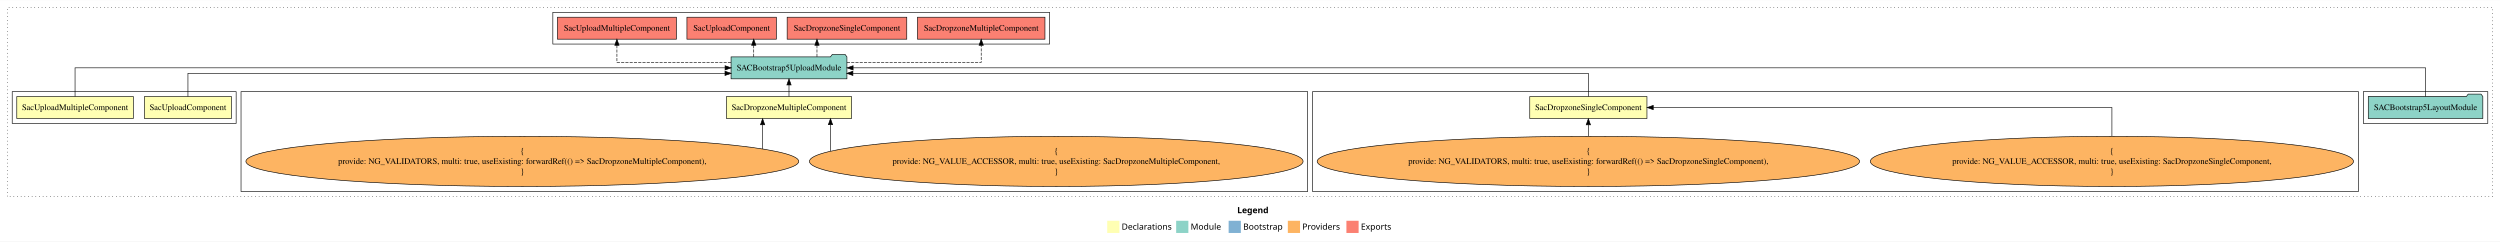
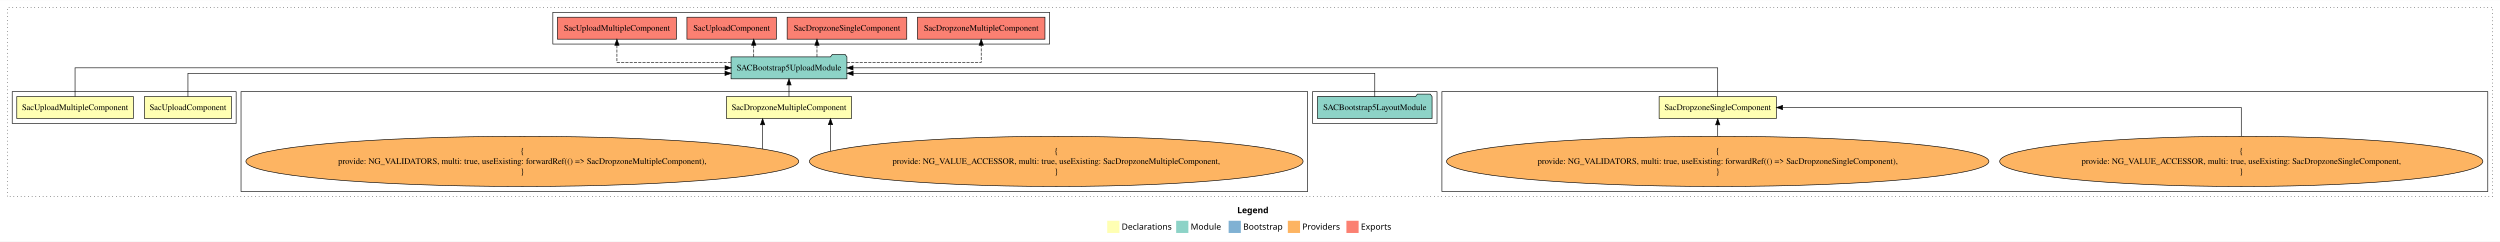
<svg xmlns="http://www.w3.org/2000/svg" width="4097pt" height="396pt" viewBox="0.00 0.00 4097.00 395.59">
  <g id="graph0" class="graph" transform="scale(1 1) rotate(0) translate(4 391.59)">
    <polygon fill="white" stroke="transparent" points="-4,4 -4,-391.59 4093,-391.59 4093,4 -4,4" />
    <text text-anchor="start" x="2023.51" y="-42.4" font-family="Times-12" font-weight="bold" font-size="14.00">Legend</text>
    <polygon fill="#ffffb3" stroke="transparent" points="1810.5,-10 1810.5,-30 1830.5,-30 1830.5,-10 1810.5,-10" />
    <text text-anchor="start" x="1834.13" y="-15.4" font-family="Times-12" font-size="14.00">  Declarations</text>
    <polygon fill="#8dd3c7" stroke="transparent" points="1923.5,-10 1923.5,-30 1943.5,-30 1943.5,-10 1923.5,-10" />
    <text text-anchor="start" x="1947.23" y="-15.4" font-family="Times-12" font-size="14.00">  Module</text>
    <polygon fill="#80b1d3" stroke="transparent" points="2009.5,-10 2009.5,-30 2029.5,-30 2029.5,-10 2009.5,-10" />
    <text text-anchor="start" x="2033.28" y="-15.4" font-family="Times-12" font-size="14.00">  Bootstrap</text>
    <polygon fill="#fdb462" stroke="transparent" points="2106.5,-10 2106.5,-30 2126.5,-30 2126.5,-10 2106.5,-10" />
    <text text-anchor="start" x="2130.17" y="-15.4" font-family="Times-12" font-size="14.00">  Providers</text>
    <polygon fill="#fb8072" stroke="transparent" points="2202.5,-10 2202.5,-30 2222.5,-30 2222.5,-10 2202.5,-10" />
    <text text-anchor="start" x="2226.23" y="-15.4" font-family="Times-12" font-size="14.00">  Exports</text>
    <g id="clust1" class="cluster">
      <polygon fill="none" stroke="black" stroke-dasharray="1,5" points="8,-70 8,-379.59 4081,-379.59 4081,-70 8,-70" />
    </g>
+     <g id="clust4" class="cluster">
+       <polygon fill="none" stroke="black" points="2359,-78 2359,-241.59 4073,-241.59 4073,-78 2359,-78" />
+     </g>
    <g id="clust7" class="cluster">
-       <polygon fill="none" stroke="black" points="3869,-189.59 3869,-241.59 4073,-241.59 4073,-189.59 3869,-189.59" />
-     </g>
-     <g id="clust4" class="cluster">
-       <polygon fill="none" stroke="black" points="2147,-78 2147,-241.59 3861,-241.59 3861,-78 2147,-78" />
+       <polygon fill="none" stroke="black" points="2147,-189.59 2147,-241.59 2351,-241.59 2351,-189.59 2147,-189.59" />
    </g>
    <g id="clust8" class="cluster">
      <polygon fill="none" stroke="black" points="902,-319.59 902,-371.59 1716,-371.59 1716,-319.59 902,-319.59" />
    </g>
    <g id="clust3" class="cluster">
      <polygon fill="none" stroke="black" points="391,-78 391,-241.59 2139,-241.59 2139,-78 391,-78" />
    </g>
    <g id="clust2" class="cluster">
      <polygon fill="none" stroke="black" points="16,-189.59 16,-241.59 383,-241.59 383,-189.59 16,-189.59" />
    </g>
    <g id="node1" class="node">
      <polygon fill="#ffffb3" stroke="black" points="1391.46,-233.59 1186.54,-233.59 1186.54,-197.59 1391.46,-197.59 1391.46,-233.59" />
      <text text-anchor="middle" x="1289" y="-211.39" font-family="Times,serif" font-size="14.00">SacDropzoneMultipleComponent</text>
    </g>
    <g id="node5" class="node">
      <polygon fill="#8dd3c7" stroke="black" points="1383.93,-298.59 1380.93,-302.59 1359.93,-302.59 1356.93,-298.59 1194.07,-298.59 1194.07,-262.59 1383.93,-262.59 1383.93,-298.59" />
      <text text-anchor="middle" x="1289" y="-276.39" font-family="Times,serif" font-size="14.00">SACBootstrap5UploadModule</text>
    </g>
    <g id="edge1" class="edge">
      <path fill="none" stroke="black" d="M1289,-233.7C1289,-233.7 1289,-252.58 1289,-252.58" />
      <polygon fill="black" stroke="black" points="1285.5,-252.58 1289,-262.58 1292.5,-252.58 1285.5,-252.58" />
    </g>
    <g id="node2" class="node">
-       <polygon fill="#ffffb3" stroke="black" points="2695.02,-233.59 2502.98,-233.59 2502.98,-197.59 2695.02,-197.59 2695.02,-233.59" />
-       <text text-anchor="middle" x="2599" y="-211.39" font-family="Times,serif" font-size="14.00">SacDropzoneSingleComponent</text>
+       <polygon fill="#ffffb3" stroke="black" points="2907.02,-233.59 2714.98,-233.59 2714.98,-197.59 2907.02,-197.59 2907.02,-233.59" />
+       <text text-anchor="middle" x="2811" y="-211.39" font-family="Times,serif" font-size="14.00">SacDropzoneSingleComponent</text>
    </g>
    <g id="edge4" class="edge">
-       <path fill="none" stroke="black" d="M2599,-233.62C2599,-249.99 2599,-271.59 2599,-271.59 2599,-271.59 1393.74,-271.59 1393.74,-271.59" />
-       <polygon fill="black" stroke="black" points="1393.74,-268.09 1383.74,-271.59 1393.74,-275.09 1393.74,-268.09" />
+       <path fill="none" stroke="black" d="M2811,-233.7C2811,-252.93 2811,-280.59 2811,-280.59 2811,-280.59 1393.92,-280.59 1393.92,-280.59" />
+       <polygon fill="black" stroke="black" points="1393.92,-277.09 1383.92,-280.59 1393.92,-284.09 1393.92,-277.09" />
    </g>
    <g id="node3" class="node">
      <polygon fill="#ffffb3" stroke="black" points="375.26,-233.59 232.74,-233.59 232.74,-197.59 375.26,-197.59 375.26,-233.59" />
      <text text-anchor="middle" x="304" y="-211.39" font-family="Times,serif" font-size="14.00">SacUploadComponent</text>
    </g>
    <g id="edge7" class="edge">
      <path fill="none" stroke="black" d="M304,-233.62C304,-249.99 304,-271.59 304,-271.59 304,-271.59 1184.11,-271.59 1184.11,-271.59" />
      <polygon fill="black" stroke="black" points="1184.11,-275.09 1194.11,-271.59 1184.11,-268.09 1184.11,-275.09" />
    </g>
    <g id="node4" class="node">
      <polygon fill="#ffffb3" stroke="black" points="214.48,-233.59 23.52,-233.59 23.52,-197.59 214.48,-197.59 214.48,-233.59" />
      <text text-anchor="middle" x="119" y="-211.39" font-family="Times,serif" font-size="14.00">SacUploadMultipleComponent</text>
    </g>
    <g id="edge8" class="edge">
      <path fill="none" stroke="black" d="M119,-233.7C119,-252.93 119,-280.59 119,-280.59 119,-280.59 1184.25,-280.59 1184.25,-280.59" />
      <polygon fill="black" stroke="black" points="1184.25,-284.09 1194.25,-280.59 1184.25,-277.09 1184.25,-284.09" />
    </g>
    <g id="node11" class="node">
      <polygon fill="#fb8072" stroke="black" points="1708.46,-363.59 1499.54,-363.59 1499.54,-327.59 1708.46,-327.59 1708.46,-363.59" />
      <text text-anchor="middle" x="1604" y="-341.39" font-family="Times,serif" font-size="14.00">SacDropzoneMultipleComponent </text>
    </g>
    <g id="edge10" class="edge">
      <path fill="none" stroke="black" stroke-dasharray="5,2" d="M1383.94,-289.59C1476.69,-289.59 1604,-289.59 1604,-289.59 1604,-289.59 1604,-317.56 1604,-317.56" />
      <polygon fill="black" stroke="black" points="1600.5,-317.56 1604,-327.56 1607.5,-317.56 1600.5,-317.56" />
    </g>
    <g id="node12" class="node">
      <polygon fill="#fb8072" stroke="black" points="1482.02,-363.59 1285.98,-363.59 1285.98,-327.59 1482.02,-327.59 1482.02,-363.59" />
      <text text-anchor="middle" x="1384" y="-341.39" font-family="Times,serif" font-size="14.00">SacDropzoneSingleComponent </text>
    </g>
    <g id="edge11" class="edge">
      <path fill="none" stroke="black" stroke-dasharray="5,2" d="M1334.85,-298.7C1334.85,-298.7 1334.85,-317.58 1334.85,-317.58" />
      <polygon fill="black" stroke="black" points="1331.35,-317.58 1334.85,-327.58 1338.35,-317.58 1331.35,-317.58" />
    </g>
    <g id="node13" class="node">
      <polygon fill="#fb8072" stroke="black" points="1268.26,-363.59 1121.74,-363.59 1121.74,-327.59 1268.26,-327.59 1268.26,-363.59" />
      <text text-anchor="middle" x="1195" y="-341.39" font-family="Times,serif" font-size="14.00">SacUploadComponent </text>
    </g>
    <g id="edge12" class="edge">
      <path fill="none" stroke="black" stroke-dasharray="5,2" d="M1231.21,-298.7C1231.21,-298.7 1231.21,-317.58 1231.21,-317.58" />
      <polygon fill="black" stroke="black" points="1227.71,-317.58 1231.21,-327.58 1234.71,-317.58 1227.71,-317.58" />
    </g>
    <g id="node14" class="node">
      <polygon fill="#fb8072" stroke="black" points="1104.48,-363.59 909.52,-363.59 909.52,-327.59 1104.48,-327.59 1104.48,-363.59" />
      <text text-anchor="middle" x="1007" y="-341.39" font-family="Times,serif" font-size="14.00">SacUploadMultipleComponent </text>
    </g>
    <g id="edge13" class="edge">
      <path fill="none" stroke="black" stroke-dasharray="5,2" d="M1193.92,-289.59C1112.05,-289.59 1007,-289.59 1007,-289.59 1007,-289.59 1007,-317.56 1007,-317.56" />
      <polygon fill="black" stroke="black" points="1003.5,-317.56 1007,-327.56 1010.5,-317.56 1003.5,-317.56" />
    </g>
    <g id="node6" class="node">
      <ellipse fill="#fdb462" stroke="black" cx="1727" cy="-127.3" rx="404.48" ry="41.09" />
      <text text-anchor="middle" x="1727" y="-139.9" font-family="Times,serif" font-size="14.00">{</text>
      <text text-anchor="middle" x="1727" y="-123.1" font-family="Times,serif" font-size="14.00">    provide: NG_VALUE_ACCESSOR, multi: true, useExisting: SacDropzoneMultipleComponent,</text>
      <text text-anchor="middle" x="1727" y="-106.3" font-family="Times,serif" font-size="14.00">}</text>
    </g>
    <g id="edge2" class="edge">
      <path fill="none" stroke="black" d="M1357,-144.32C1357,-144.32 1357,-187.4 1357,-187.4" />
      <polygon fill="black" stroke="black" points="1353.5,-187.4 1357,-197.4 1360.5,-187.4 1353.5,-187.4" />
    </g>
    <g id="node7" class="node">
      <ellipse fill="#fdb462" stroke="black" cx="852" cy="-127.3" rx="452.99" ry="41.09" />
      <text text-anchor="middle" x="852" y="-139.9" font-family="Times,serif" font-size="14.00">{</text>
      <text text-anchor="middle" x="852" y="-123.1" font-family="Times,serif" font-size="14.00">    provide: NG_VALIDATORS, multi: true, useExisting: forwardRef(() =&gt; SacDropzoneMultipleComponent),</text>
      <text text-anchor="middle" x="852" y="-106.3" font-family="Times,serif" font-size="14.00">}</text>
    </g>
    <g id="edge3" class="edge">
      <path fill="none" stroke="black" d="M1245.76,-147.77C1245.76,-147.77 1245.76,-187.32 1245.76,-187.32" />
      <polygon fill="black" stroke="black" points="1242.26,-187.32 1245.76,-197.32 1249.26,-187.32 1242.26,-187.32" />
    </g>
    <g id="node8" class="node">
-       <ellipse fill="#fdb462" stroke="black" cx="3457" cy="-127.3" rx="395.88" ry="41.09" />
-       <text text-anchor="middle" x="3457" y="-139.9" font-family="Times,serif" font-size="14.00">{</text>
-       <text text-anchor="middle" x="3457" y="-123.1" font-family="Times,serif" font-size="14.00">    provide: NG_VALUE_ACCESSOR, multi: true, useExisting: SacDropzoneSingleComponent,</text>
-       <text text-anchor="middle" x="3457" y="-106.3" font-family="Times,serif" font-size="14.00">}</text>
+       <ellipse fill="#fdb462" stroke="black" cx="3669" cy="-127.3" rx="395.88" ry="41.09" />
+       <text text-anchor="middle" x="3669" y="-139.9" font-family="Times,serif" font-size="14.00">{</text>
+       <text text-anchor="middle" x="3669" y="-123.1" font-family="Times,serif" font-size="14.00">    provide: NG_VALUE_ACCESSOR, multi: true, useExisting: SacDropzoneSingleComponent,</text>
+       <text text-anchor="middle" x="3669" y="-106.3" font-family="Times,serif" font-size="14.00">}</text>
    </g>
    <g id="edge5" class="edge">
-       <path fill="none" stroke="black" d="M3457,-168.6C3457,-191.58 3457,-215.59 3457,-215.59 3457,-215.59 2705.34,-215.59 2705.34,-215.59" />
-       <polygon fill="black" stroke="black" points="2705.34,-212.09 2695.34,-215.59 2705.34,-219.09 2705.34,-212.09" />
+       <path fill="none" stroke="black" d="M3669,-168.6C3669,-191.58 3669,-215.59 3669,-215.59 3669,-215.59 2917.34,-215.59 2917.34,-215.59" />
+       <polygon fill="black" stroke="black" points="2917.34,-212.09 2907.34,-215.59 2917.34,-219.09 2917.34,-212.09" />
    </g>
    <g id="node9" class="node">
-       <ellipse fill="#fdb462" stroke="black" cx="2599" cy="-127.3" rx="444.4" ry="41.09" />
-       <text text-anchor="middle" x="2599" y="-139.9" font-family="Times,serif" font-size="14.00">{</text>
-       <text text-anchor="middle" x="2599" y="-123.1" font-family="Times,serif" font-size="14.00">    provide: NG_VALIDATORS, multi: true, useExisting: forwardRef(() =&gt; SacDropzoneSingleComponent),</text>
-       <text text-anchor="middle" x="2599" y="-106.3" font-family="Times,serif" font-size="14.00">}</text>
+       <ellipse fill="#fdb462" stroke="black" cx="2811" cy="-127.3" rx="444.4" ry="41.09" />
+       <text text-anchor="middle" x="2811" y="-139.9" font-family="Times,serif" font-size="14.00">{</text>
+       <text text-anchor="middle" x="2811" y="-123.1" font-family="Times,serif" font-size="14.00">    provide: NG_VALIDATORS, multi: true, useExisting: forwardRef(() =&gt; SacDropzoneSingleComponent),</text>
+       <text text-anchor="middle" x="2811" y="-106.3" font-family="Times,serif" font-size="14.00">}</text>
    </g>
    <g id="edge6" class="edge">
-       <path fill="none" stroke="black" d="M2599,-168.6C2599,-168.6 2599,-187.26 2599,-187.26" />
-       <polygon fill="black" stroke="black" points="2595.5,-187.26 2599,-197.26 2602.5,-187.26 2595.5,-187.26" />
+       <path fill="none" stroke="black" d="M2811,-168.6C2811,-168.6 2811,-187.26 2811,-187.26" />
+       <polygon fill="black" stroke="black" points="2807.5,-187.26 2811,-197.26 2814.5,-187.26 2807.5,-187.26" />
    </g>
    <g id="node10" class="node">
-       <polygon fill="#8dd3c7" stroke="black" points="4064.87,-233.59 4061.87,-237.59 4040.87,-237.59 4037.87,-233.59 3877.13,-233.59 3877.13,-197.59 4064.87,-197.59 4064.87,-233.59" />
-       <text text-anchor="middle" x="3971" y="-211.39" font-family="Times,serif" font-size="14.00">SACBootstrap5LayoutModule</text>
+       <polygon fill="#8dd3c7" stroke="black" points="2342.87,-233.59 2339.87,-237.59 2318.87,-237.59 2315.87,-233.59 2155.13,-233.59 2155.13,-197.59 2342.87,-197.59 2342.87,-233.59" />
+       <text text-anchor="middle" x="2249" y="-211.39" font-family="Times,serif" font-size="14.00">SACBootstrap5LayoutModule</text>
    </g>
    <g id="edge9" class="edge">
-       <path fill="none" stroke="black" d="M3971,-233.7C3971,-252.93 3971,-280.59 3971,-280.59 3971,-280.59 1394.06,-280.59 1394.06,-280.59" />
-       <polygon fill="black" stroke="black" points="1394.06,-277.09 1384.06,-280.59 1394.06,-284.09 1394.06,-277.09" />
+       <path fill="none" stroke="black" d="M2249,-233.62C2249,-249.99 2249,-271.59 2249,-271.59 2249,-271.59 1394.12,-271.59 1394.12,-271.59" />
+       <polygon fill="black" stroke="black" points="1394.12,-268.09 1384.12,-271.59 1394.12,-275.09 1394.12,-268.09" />
    </g>
  </g>
</svg>
